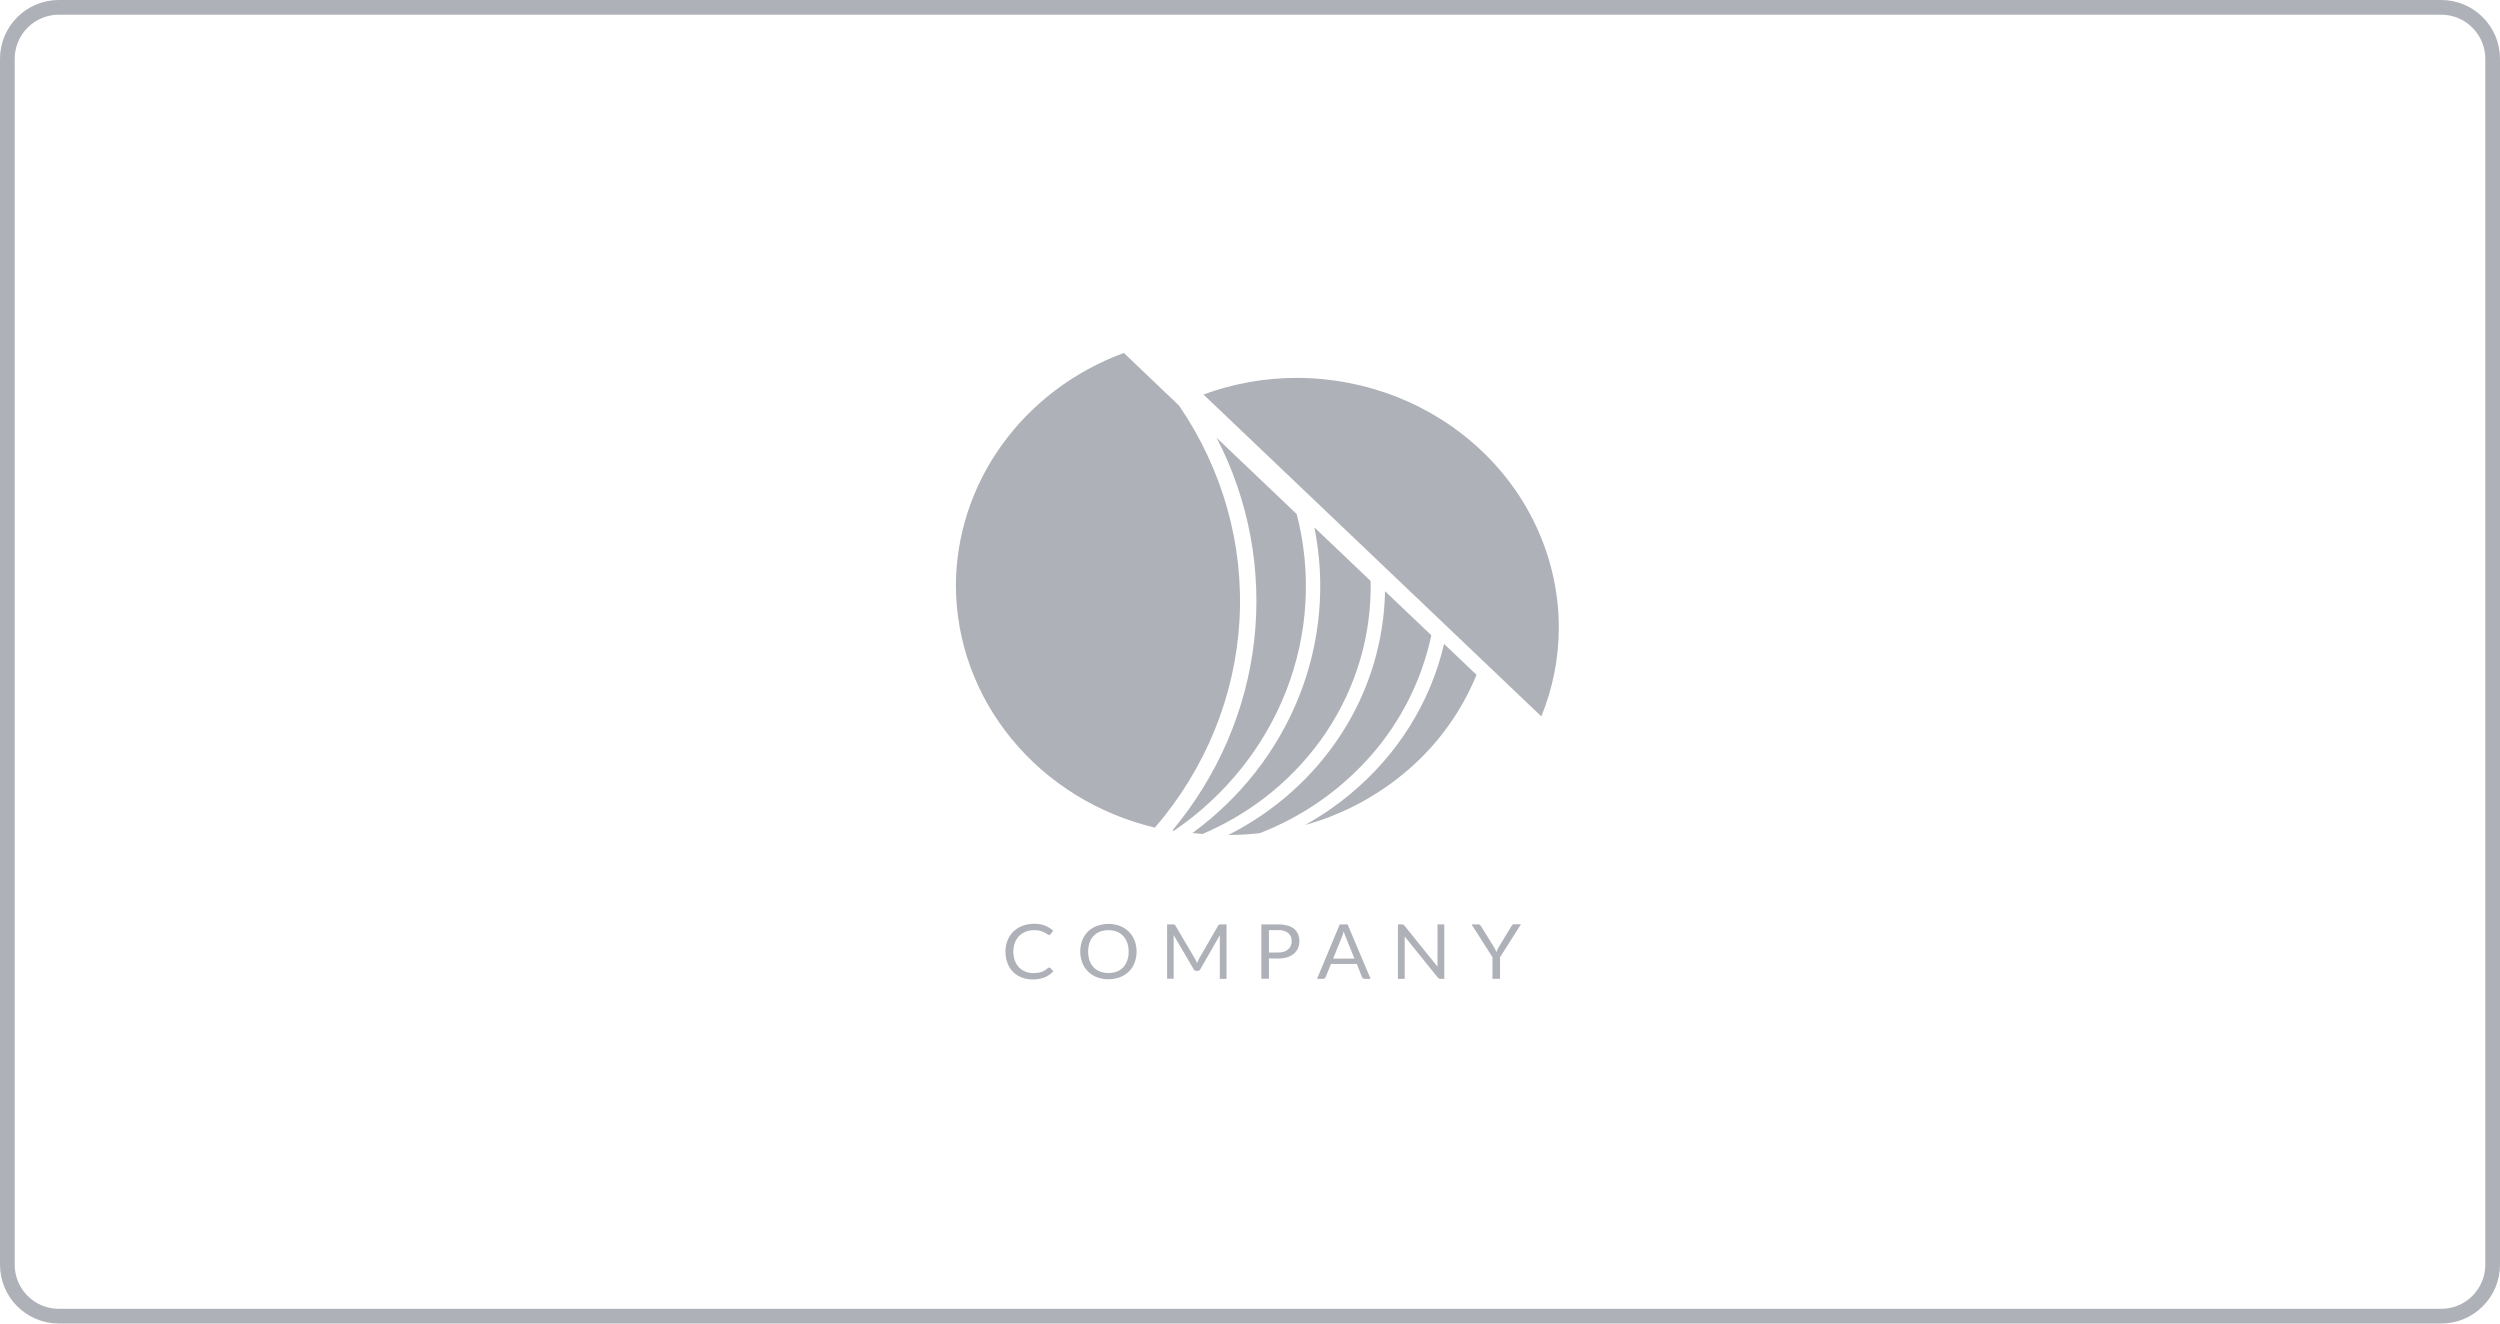
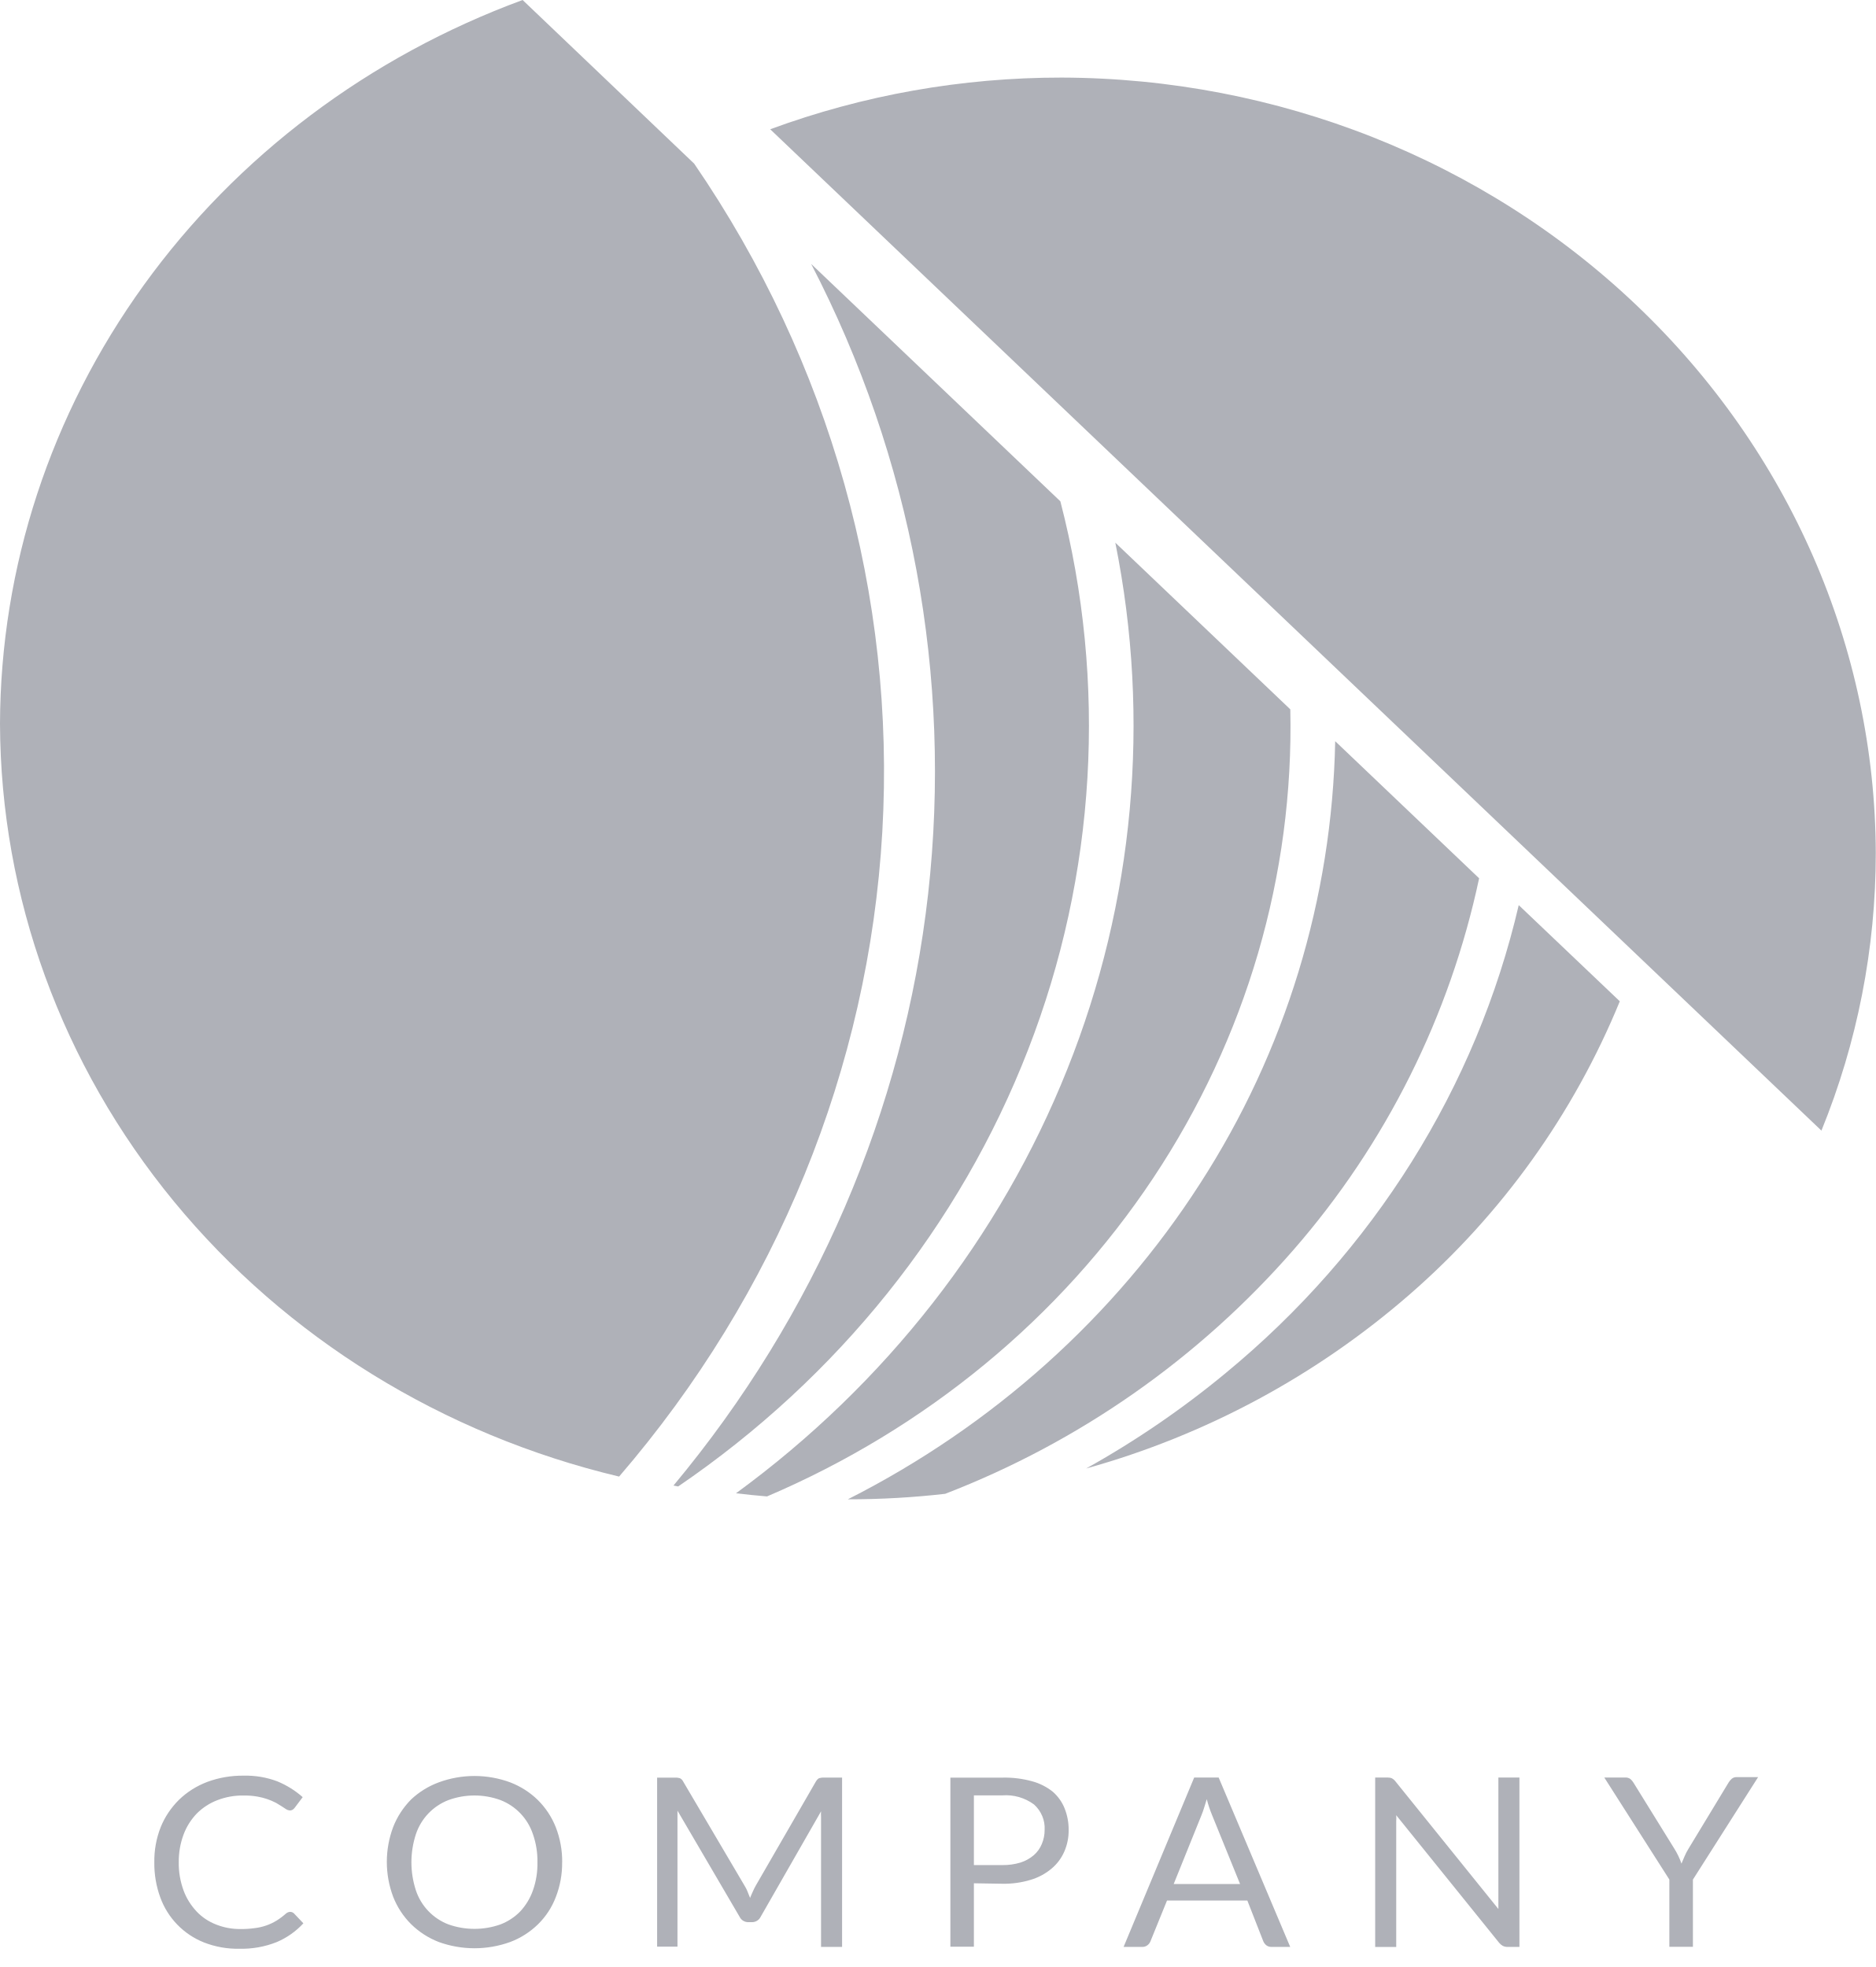
- <svg xmlns="http://www.w3.org/2000/svg" width="170" height="90" fill="none">
-   <rect x=".5" y=".5" width="169" height="89" rx="3.5" stroke="#AFB1B8" />
-   <path d="M71.346 65.795a.117.117 0 01.08.034l.205.216c-.16.174-.357.314-.579.409-.26.104-.539.154-.82.147a2.01 2.01 0 01-.772-.137 1.671 1.671 0 01-.957-.986 2.163 2.163 0 01-.13-.767 2.016 2.016 0 01.14-.77c.09-.222.226-.425.4-.597.175-.17.385-.302.617-.39.253-.094.523-.14.794-.137.253-.006.504.036.739.125.203.084.39.2.553.345l-.173.23a.173.173 0 01-.043.042.11.11 0 01-.07.018.157.157 0 01-.074-.025l-.093-.061-.129-.079a1.401 1.401 0 00-.406-.137 1.642 1.642 0 00-.306-.024 1.533 1.533 0 00-.571.102 1.29 1.29 0 00-.448.29c-.128.133-.227.29-.29.46-.073.196-.108.401-.106.608-.003.21.033.42.106.618.063.169.16.325.285.458.118.125.264.222.427.284.168.067.348.1.53.099.105.001.21-.005.314-.02.17-.02.332-.076.476-.164.072-.046.14-.096.203-.152a.153.153 0 01.098-.04zM77.287 64.71c.003.26-.044.52-.139.763a1.655 1.655 0 01-.387.592 1.754 1.754 0 01-.608.388 2.296 2.296 0 01-1.564 0 1.778 1.778 0 01-.605-.39 1.74 1.74 0 01-.39-.597 2.166 2.166 0 010-1.527c.087-.223.22-.427.39-.6a1.78 1.78 0 01.605-.375 2.258 2.258 0 011.564 0c.228.088.435.22.607.39.17.17.301.37.388.59.096.245.143.505.14.767zm-.54 0a1.759 1.759 0 00-.098-.612 1.208 1.208 0 00-.71-.747 1.658 1.658 0 00-1.137 0 1.207 1.207 0 00-.712.747c-.13.4-.13.827 0 1.225a1.203 1.203 0 00.712.745c.367.131.77.131 1.137 0 .166-.063.314-.161.435-.286.123-.134.217-.29.275-.459.07-.197.102-.404.098-.612zM81.34 65.353l.055.137c.02-.049.038-.093.059-.137a1.32 1.32 0 01.067-.135l1.314-2.276c.026-.04.049-.064.075-.071a.322.322 0 01.108-.012h.388v3.702h-.46V63.84v-.115a1.085 1.085 0 010-.128l-1.322 2.309a.202.202 0 01-.078.084.216.216 0 01-.113.03h-.074c-.04.001-.08-.01-.113-.03a.2.2 0 01-.078-.084l-1.36-2.324v2.973h-.445v-3.695h.388a.322.322 0 01.108.012.15.15 0 01.072.071l1.343 2.279a.805.805 0 01.067.132zM86.287 65.17v1.386h-.515V62.86h1.148a2.25 2.25 0 01.64.08c.167.045.321.124.453.23.114.1.202.225.257.363.06.151.09.312.088.473.002.163-.03.323-.096.473a1.012 1.012 0 01-.278.37 1.27 1.27 0 01-.455.245c-.2.061-.41.09-.62.086l-.622-.01zm0-.398h.622c.136.002.27-.017.399-.056a.843.843 0 00.288-.16.651.651 0 00.175-.244.768.768 0 00.062-.312.677.677 0 00-.052-.3.707.707 0 00-.18-.253 1.033 1.033 0 00-.692-.199h-.622v1.524zM93.2 66.561h-.406a.181.181 0 01-.113-.034.226.226 0 01-.067-.086l-.35-.894h-1.756l-.363.894a.2.2 0 01-.064.083.18.18 0 01-.116.037h-.406l1.543-3.703h.535l1.564 3.703zm-2.546-1.375h1.451l-.612-1.507a2.614 2.614 0 01-.116-.348l-.06.194a1.842 1.842 0 01-.056.157l-.607 1.504zM95.423 62.875c.031.017.058.04.078.067l2.25 2.79v-.129-2.745h.46v3.703h-.257a.23.23 0 01-.105-.022.283.283 0 01-.082-.069l-2.248-2.788c.002.042.002.085 0 .127v2.753h-.46v-3.704h.272c.032 0 .063.005.092.017zM102.003 65.088v1.47h-.515v-1.47l-1.422-2.23h.46a.174.174 0 01.111.032.315.315 0 01.069.084l.89 1.438c.036.061.067.118.093.172.026.053.046.105.064.156l.067-.159c.025-.058.054-.115.088-.169l.877-1.448a.362.362 0 01.067-.079.16.16 0 01.11-.036h.466l-1.425 2.24zM81.086 56.644c.224.027.45.05.679.069 3.47-1.48 6.407-3.9 8.441-6.96 2.034-3.06 3.077-6.624 2.997-10.246l-3.825-3.644a20.22 20.22 0 01-1.05 11.512c-1.465 3.67-3.972 6.88-7.242 9.27z" fill="#AFB1B8" />
-   <path d="M79.72 56.475l.103.02c3.494-2.382 6.158-5.707 7.648-9.546a19.54 19.54 0 00.706-11.99l-5.447-5.19a24.082 24.082 0 012.557 13.768c-.532 4.728-2.463 9.214-5.567 12.938zM98.196 43.786c-.926 3.98-3.174 7.568-6.41 10.234a20.213 20.213 0 01-3.045 2.082 18.187 18.187 0 007.08-3.813 17.079 17.079 0 004.584-6.4l-2.21-2.103z" fill="#AFB1B8" />
-   <path d="M97.33 43.2l-3.147-2.997a18.475 18.475 0 01-2.952 9.67c-1.873 2.916-4.532 5.299-7.699 6.903h.016c.705 0 1.41-.04 2.111-.12a19.338 19.338 0 007.611-5.33 18.093 18.093 0 004.06-8.126zM80.176 27.58L76.423 24c-3.355 1.235-6.24 3.406-8.278 6.23-2.038 2.823-3.135 6.167-3.145 9.593.013 3.787 1.35 7.46 3.801 10.441 2.451 2.98 5.875 5.097 9.731 6.015 3.442-3.995 5.457-8.932 5.753-14.093.295-5.161-1.144-10.277-4.11-14.606zM106 42.649c-.013-4.492-1.892-8.797-5.227-11.973-3.334-3.177-7.852-4.967-12.567-4.98-2.179-.002-4.339.381-6.371 1.13l22.977 21.89A16.054 16.054 0 00106 42.65z" fill="#AFB1B8" />
+ <svg xmlns="http://www.w3.org/2000/svg" width="41" height="43" fill="none">
+   <path d="M6.346 41.795a.118.118 0 01.08.034l.205.216c-.16.174-.357.314-.579.409-.26.104-.539.154-.82.147a2.011 2.011 0 01-.772-.137 1.672 1.672 0 01-.957-.986 2.163 2.163 0 01-.13-.767 2.017 2.017 0 01.14-.77c.09-.222.226-.425.4-.597.175-.17.385-.302.617-.39.253-.094.523-.14.795-.137.252-.006.503.036.738.125.203.084.39.2.553.345l-.173.23a.173.173 0 01-.043.042.11.11 0 01-.07.018.157.157 0 01-.074-.025l-.093-.061-.129-.079a1.4 1.4 0 00-.406-.137 1.643 1.643 0 00-.306-.024 1.532 1.532 0 00-.571.102 1.29 1.29 0 00-.448.29c-.128.133-.227.29-.29.46-.073.195-.108.401-.106.608-.003.21.033.42.106.618.062.169.16.325.285.458.118.125.264.222.427.285.168.066.348.1.53.098.105.001.21-.005.314-.02.17-.02.332-.076.476-.164.072-.045.14-.096.203-.152a.153.153 0 01.098-.04zM12.287 40.71c.003.26-.044.52-.139.763a1.655 1.655 0 01-.387.592 1.754 1.754 0 01-.608.388 2.296 2.296 0 01-1.564 0 1.777 1.777 0 01-.604-.39 1.74 1.74 0 01-.391-.597 2.167 2.167 0 010-1.527c.087-.223.22-.427.39-.6a1.78 1.78 0 01.605-.375 2.258 2.258 0 011.564 0c.228.088.435.22.607.39.17.17.301.37.388.59.095.245.143.505.14.767zm-.54 0a1.759 1.759 0 00-.098-.612 1.208 1.208 0 00-.71-.747 1.658 1.658 0 00-1.137 0 1.208 1.208 0 00-.712.747c-.13.4-.13.827 0 1.226a1.203 1.203 0 00.712.745c.367.13.77.13 1.137 0 .166-.064.314-.162.435-.287.123-.134.217-.29.275-.458.07-.198.102-.405.098-.613zM16.34 41.353l.055.137c.02-.049.038-.093.059-.137a1.32 1.32 0 01.067-.135l1.314-2.276c.026-.04.049-.064.075-.071a.322.322 0 01.108-.012h.388v3.702h-.46V39.84v-.115a1.085 1.085 0 010-.128l-1.322 2.309a.202.202 0 01-.078.084.216.216 0 01-.113.03h-.074c-.04.001-.08-.01-.113-.03a.2.2 0 01-.078-.084l-1.36-2.324v2.973h-.445v-3.695h.388a.322.322 0 01.108.012.15.15 0 01.072.071l1.343 2.279a.805.805 0 01.067.132zM21.287 41.17v1.386h-.514V38.86h1.147a2.25 2.25 0 01.64.08c.167.045.321.124.453.23.114.1.202.225.257.363.06.151.09.312.088.473.002.162-.03.323-.096.473a1.012 1.012 0 01-.277.37 1.27 1.27 0 01-.456.245c-.2.061-.41.09-.62.086l-.622-.01zm0-.398h.622c.136.002.27-.017.399-.056a.843.843 0 00.288-.16.651.651 0 00.175-.244.768.768 0 00.062-.312.677.677 0 00-.052-.3.707.707 0 00-.18-.253 1.033 1.033 0 00-.692-.199h-.622v1.524zM28.2 42.561h-.406a.181.181 0 01-.113-.034.226.226 0 01-.067-.086l-.35-.894h-1.756l-.363.894a.2.2 0 01-.064.083.18.18 0 01-.116.037h-.406l1.543-3.703h.535l1.564 3.703zm-2.546-1.375h1.451l-.612-1.507a2.614 2.614 0 01-.116-.348l-.06.194a1.842 1.842 0 01-.056.157l-.607 1.504zM30.423 38.875c.031.017.058.04.078.067l2.25 2.79v-.129-2.745h.46v3.703h-.257a.23.23 0 01-.105-.022.283.283 0 01-.082-.069l-2.249-2.788c.003.042.003.085 0 .127v2.753h-.46v-3.704h.273c.032 0 .063.005.092.017zM37.003 41.088v1.47h-.515v-1.47l-1.422-2.23h.46a.173.173 0 01.11.032.317.317 0 01.07.084l.89 1.438a1.542 1.542 0 01.157.328l.067-.159c.025-.058.054-.115.088-.169l.877-1.448a.373.373 0 01.067-.079.161.161 0 01.11-.036h.466l-1.425 2.24zM16.086 32.644c.224.027.45.05.679.069 3.47-1.48 6.407-3.9 8.441-6.96 2.034-3.06 3.077-6.624 2.997-10.246l-3.825-3.644a20.22 20.22 0 01-1.05 11.512c-1.465 3.67-3.972 6.88-7.242 9.27z" fill="#AFB1B8" />
+   <path d="M14.72 32.475l.103.02c3.494-2.382 6.158-5.707 7.648-9.546a19.54 19.54 0 00.706-11.99L17.73 5.77a24.082 24.082 0 012.557 13.768c-.532 4.728-2.463 9.214-5.567 12.938zM33.196 19.786c-.926 3.98-3.173 7.568-6.41 10.234a20.213 20.213 0 01-3.045 2.082 18.187 18.187 0 007.08-3.813 17.084 17.084 0 004.584-6.4l-2.21-2.103z" fill="#AFB1B8" />
+   <path d="M32.33 19.2l-3.146-2.997a18.475 18.475 0 01-2.953 9.67c-1.873 2.915-4.532 5.299-7.699 6.903h.016c.705 0 1.41-.04 2.111-.12a19.338 19.338 0 007.611-5.33 18.093 18.093 0 004.06-8.126zM15.176 3.58L11.423 0c-3.355 1.235-6.24 3.406-8.278 6.23C1.107 9.053.01 12.397 0 15.823c.013 3.787 1.35 7.46 3.801 10.441 2.451 2.98 5.875 5.097 9.731 6.015 3.442-3.995 5.457-8.932 5.753-14.093.295-5.161-1.144-10.277-4.11-14.606zM41 18.649c-.013-4.492-1.892-8.797-5.227-11.973-3.334-3.177-7.852-4.967-12.567-4.98-2.179-.002-4.339.381-6.371 1.13l22.977 21.89A16.07 16.07 0 0041 18.65z" fill="#AFB1B8" />
</svg>
